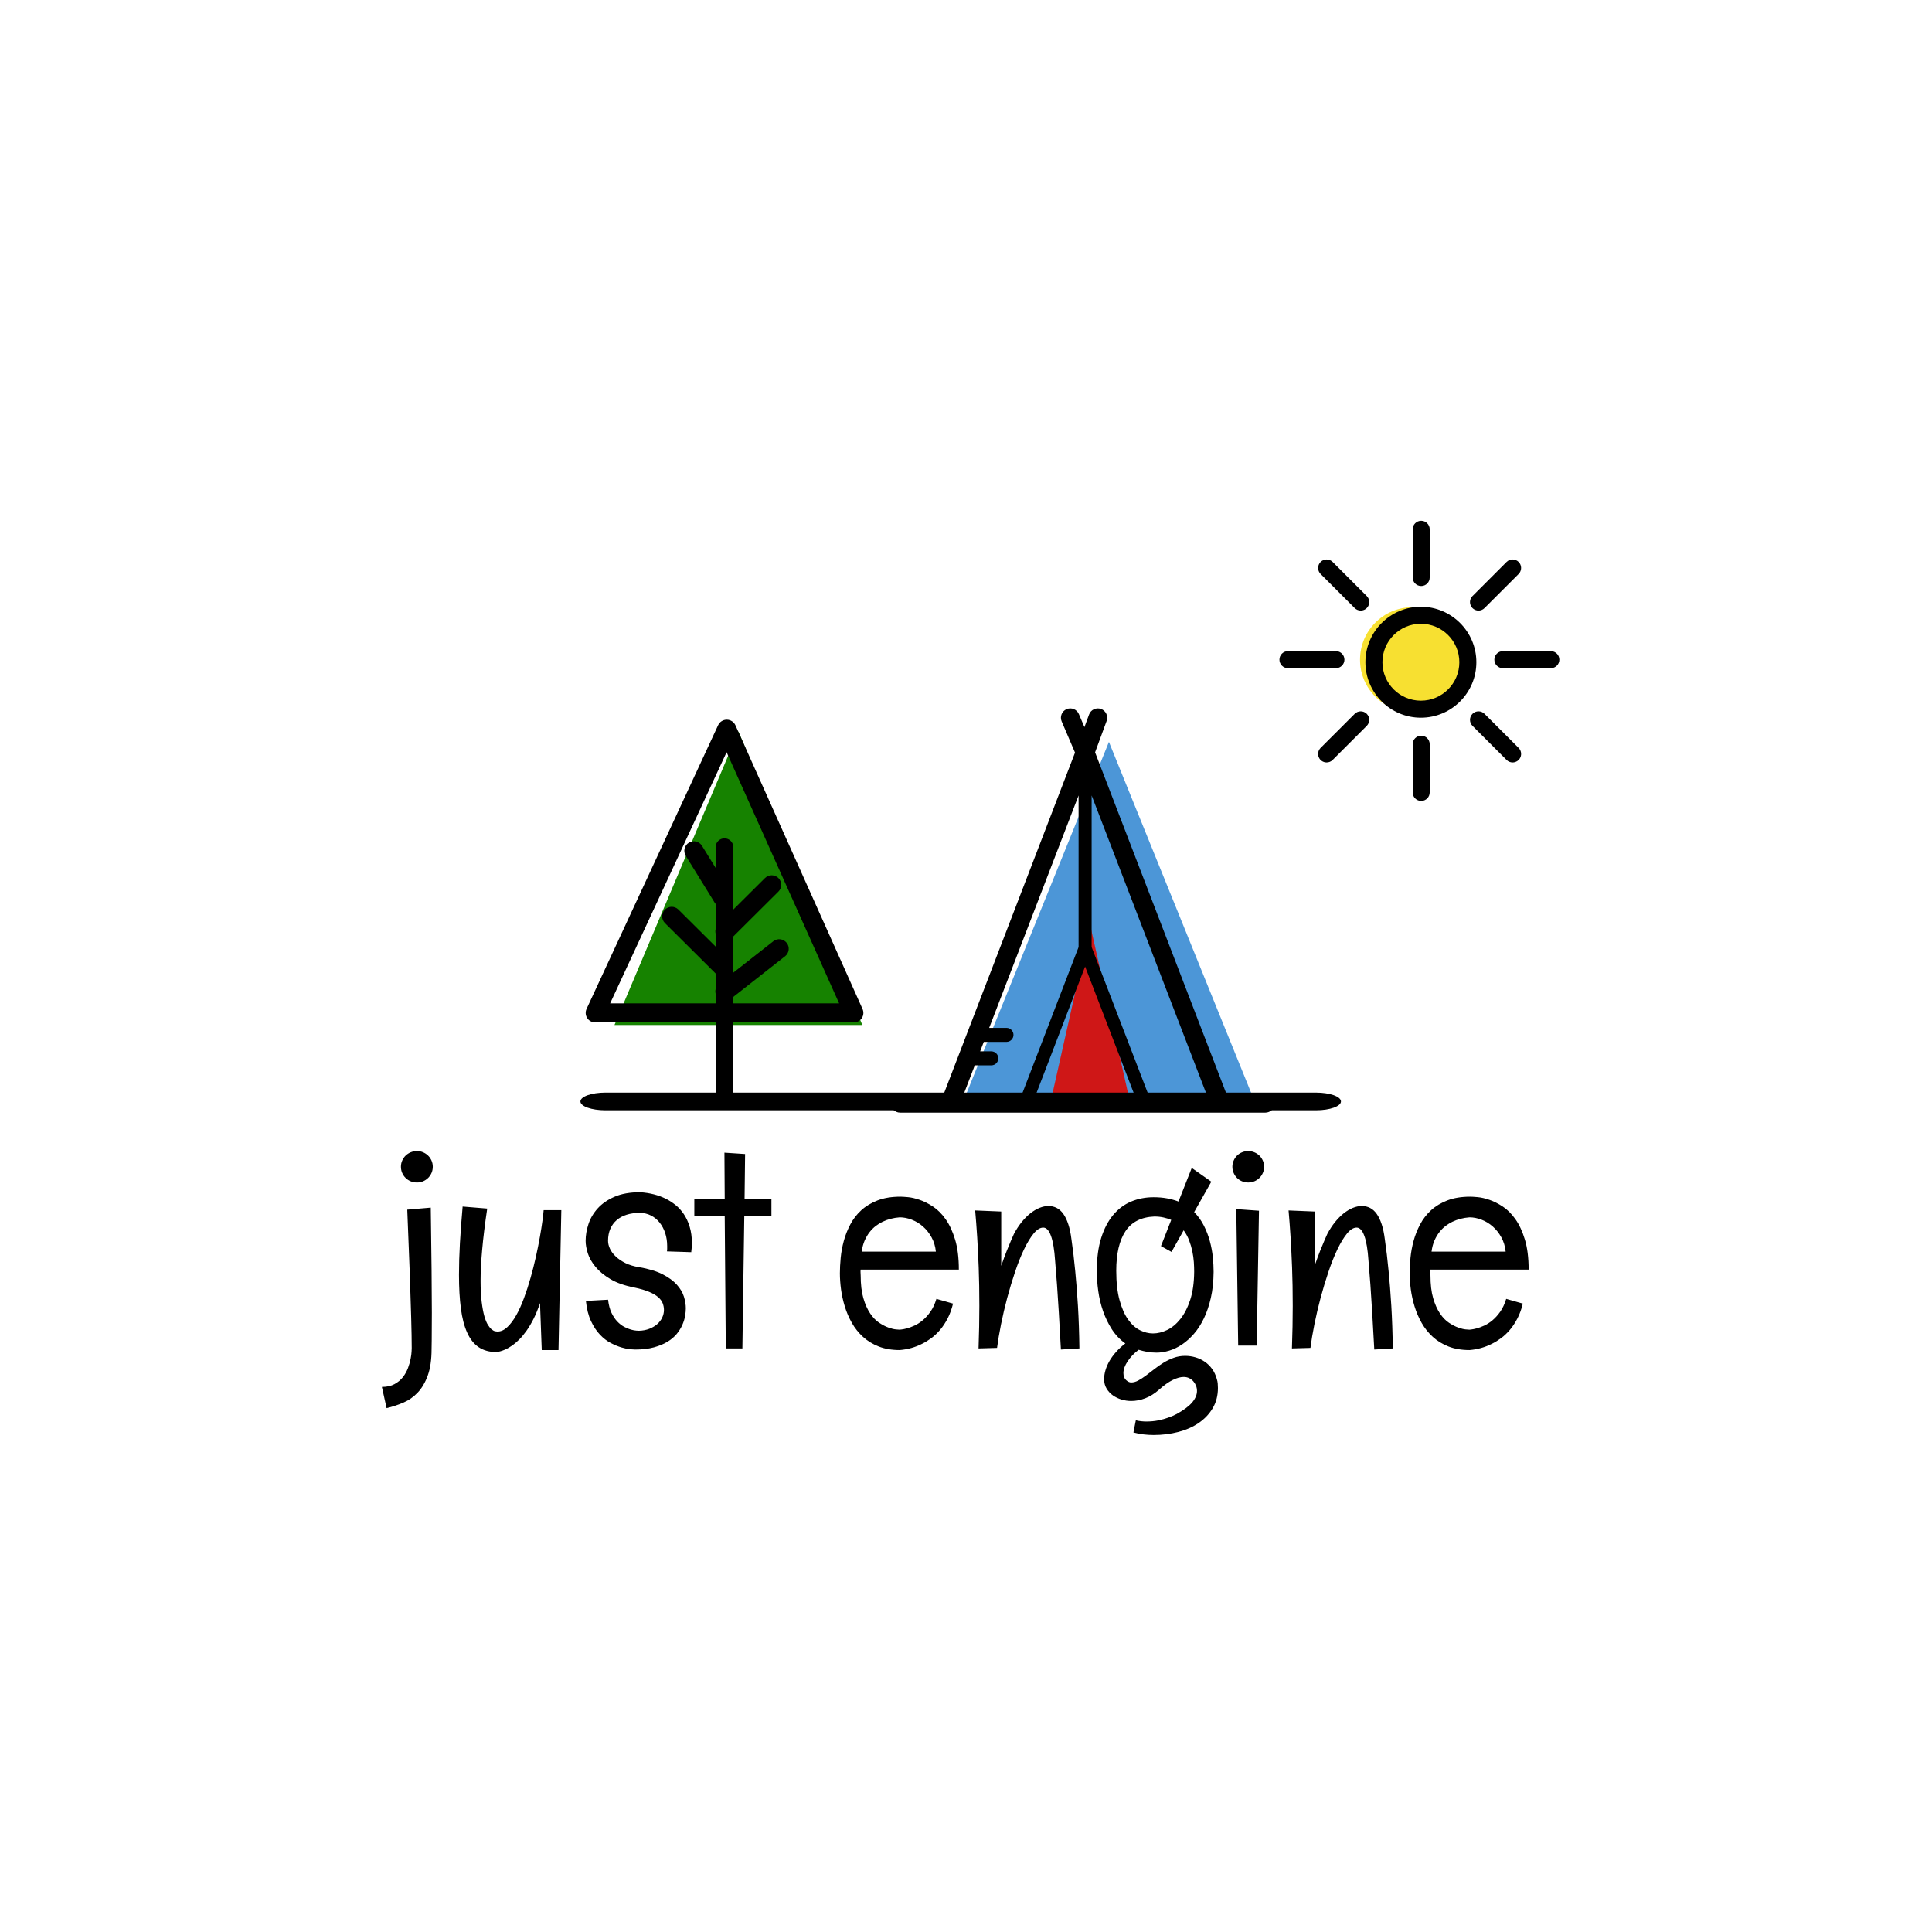
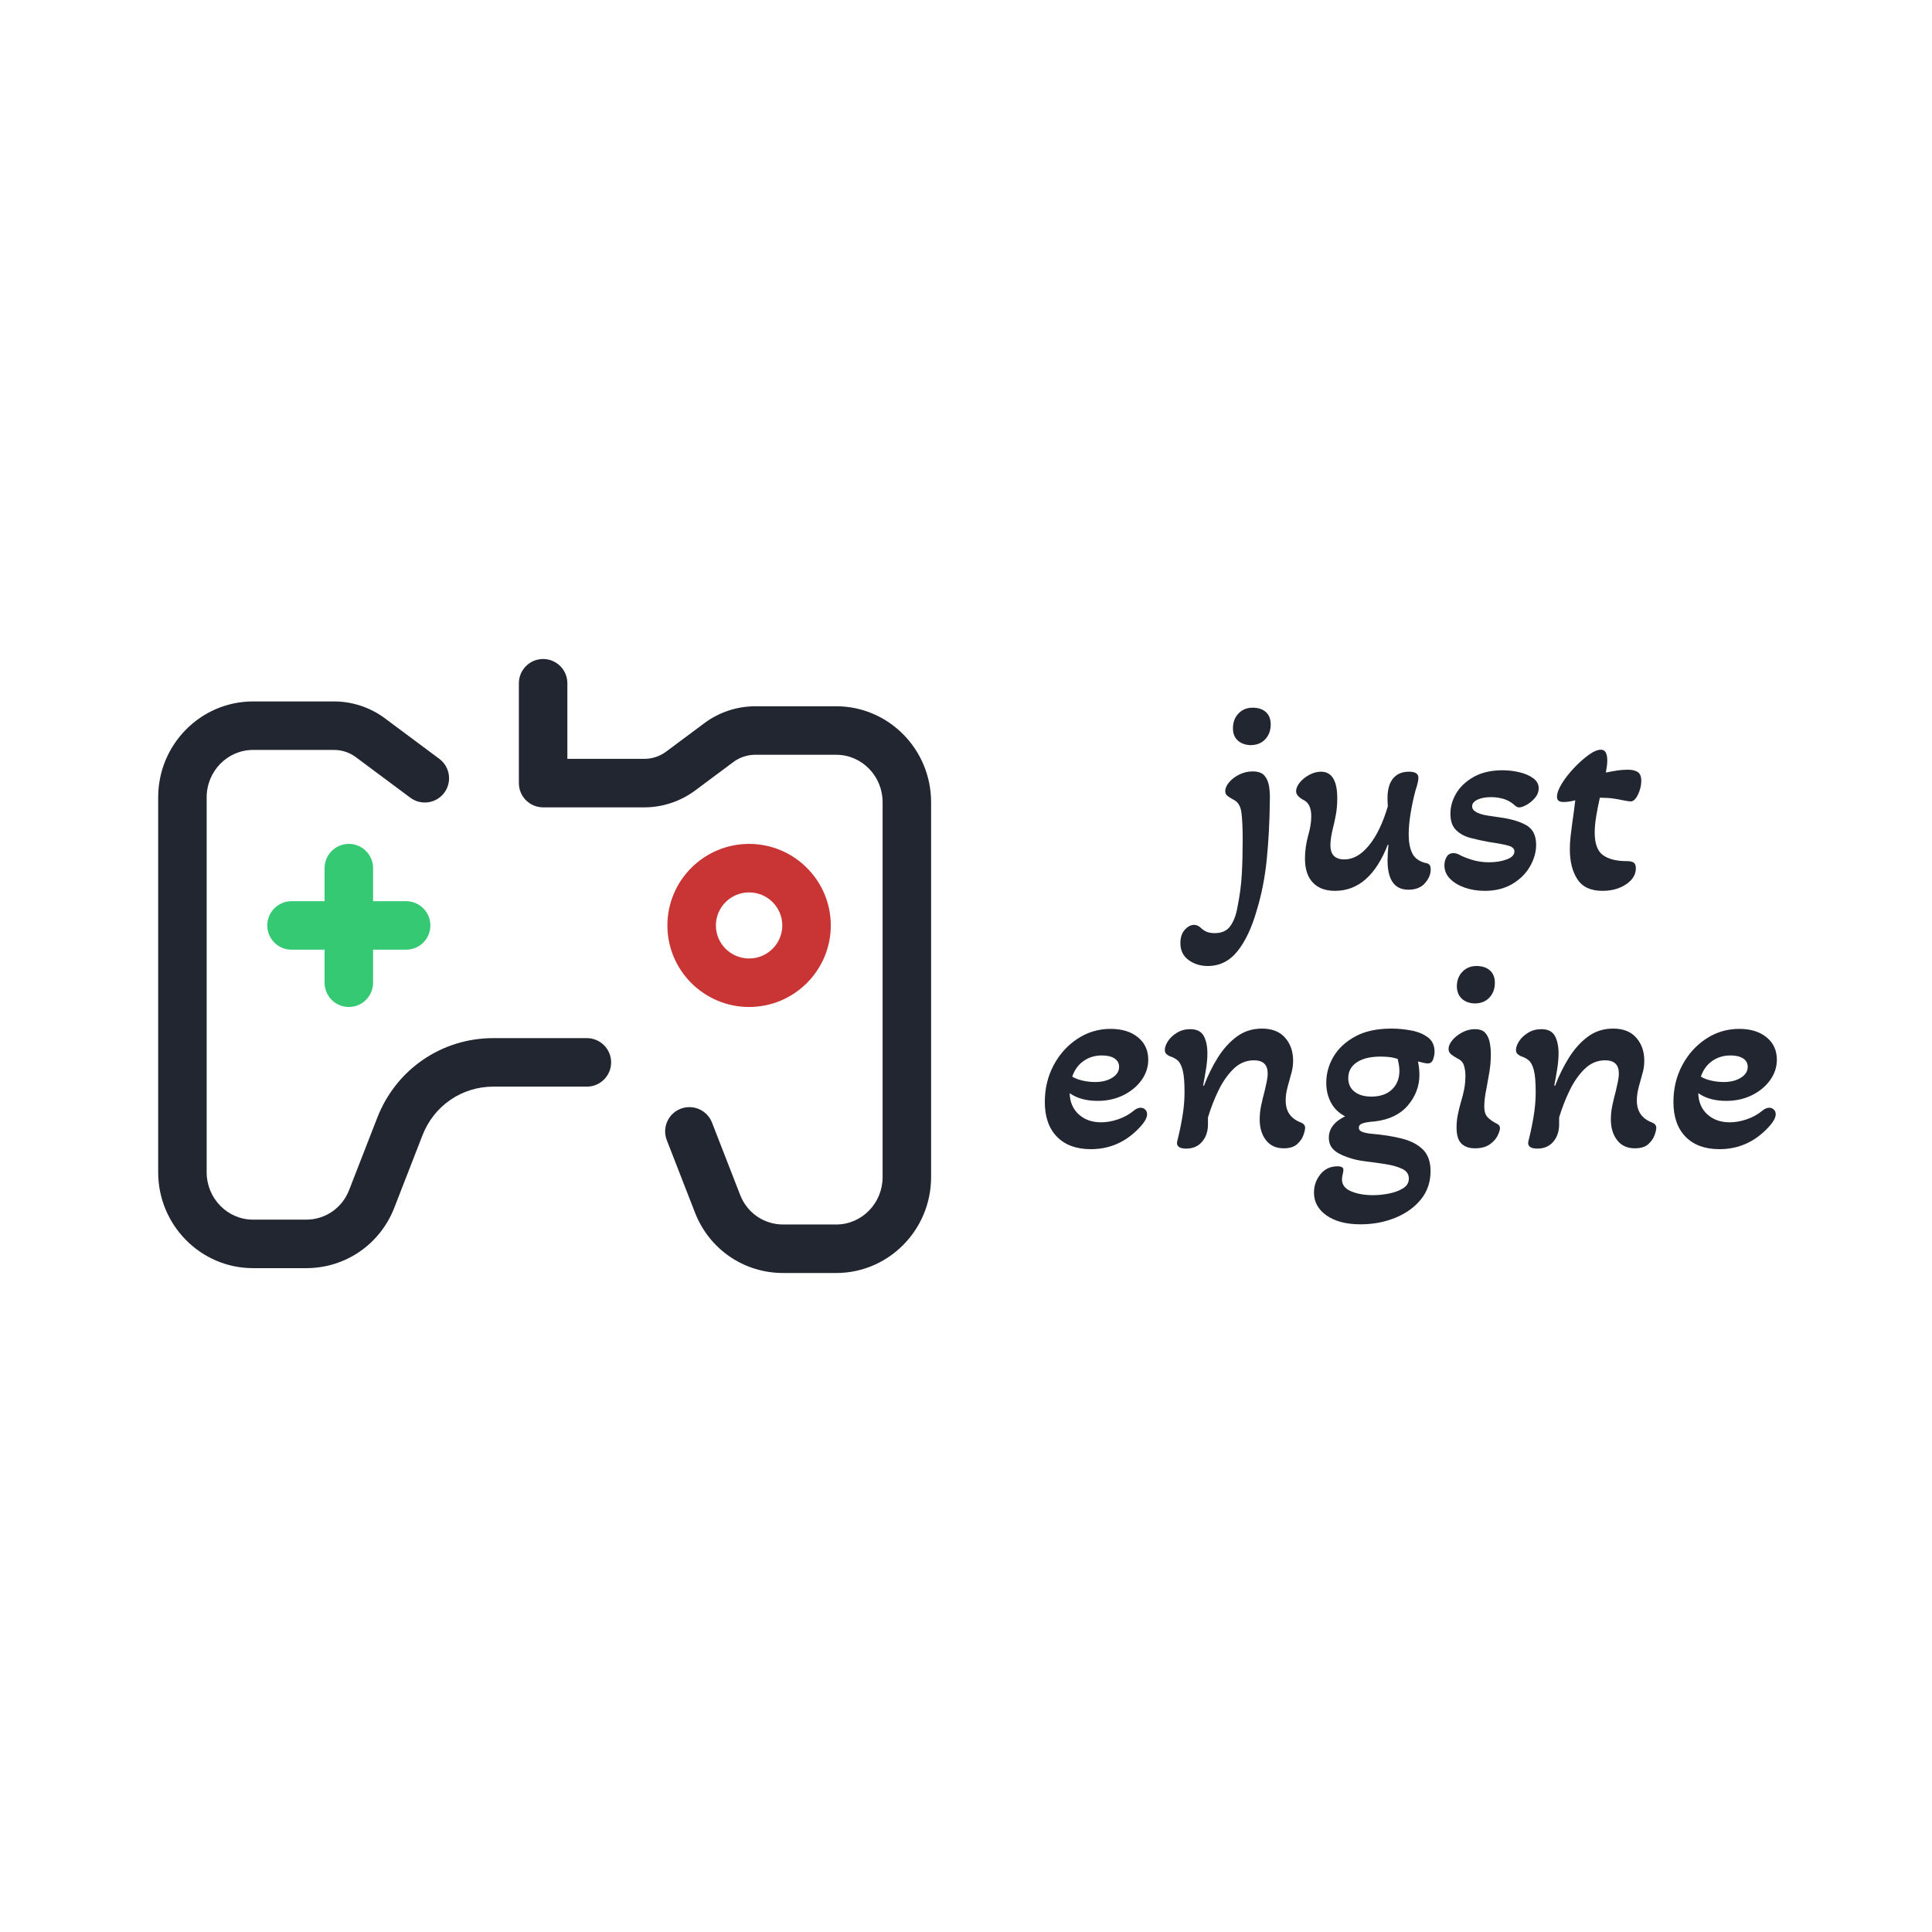
- <svg xmlns="http://www.w3.org/2000/svg" width="512" height="512" class="fl-svgdocument" data-bbox="101.20294013038864 138.008659375205 312.1065473605945 242.27753120462614" style="overflow:visible">
-   <path fill="#4c96d7" data-type="polygon" d="M293.878 196.61 256 290.074h75.757Z" data-uid="o_emlhimf7j_5" />
-   <path fill="#cf1717" data-type="polygon" d="m288.938 245.276-10.711 47.587h21.423Z" data-uid="o_emlhimf7j_6" />
-   <path fill="#168200" data-type="polygon" d="m195.688 193.842-32.845 77.79h65.69Z" data-uid="o_emlhimf7j_7" />
-   <path fill="#f7e031" data-type="circle" data-cx="88.385" data-cy="88.385" data-r="88.385" d="M360.421 174.817a13.895 13.895 0 1 0 27.79 0 13.895 13.895 0 1 0-27.79 0" data-uid="o_emlhimf7j_8" />
-   <path text-anchor="middle" font-size="100" letter-spacing="0" font-family="Englebert" data-uid="o_emlhimf7j_9" d="M114.694 309.189q0 .894-.337 1.663-.345.77-.916 1.327-.572.557-1.32.88-.754.314-1.611.314-.894 0-1.664-.315-.77-.322-1.34-.88-.572-.556-.917-1.326-.337-.77-.337-1.663 0-.858.337-1.627.345-.77.916-1.326.572-.55 1.341-.872.77-.323 1.664-.323.857 0 1.612.323.747.322 1.319.872.571.557.916 1.326.337.77.337 1.627Zm-.322 48.307q0 4.22-1.004 6.998-.997 2.77-2.646 4.522-1.649 1.758-3.81 2.682-2.162.93-4.456 1.473l-1.253-5.621q1.971 0 3.327-.733 1.363-.733 2.242-1.861.872-1.129 1.356-2.433.484-1.305.696-2.448.22-1.15.25-1.934.036-.792.036-.858 0-2.975-.14-8.017-.11-4.294-.358-11.322-.25-7.035-.682-17.375l6.229-.535q.14 9.696.213 16.562.073 6.874.073 11.307 0 2.58-.022 4.39-.015 1.803-.015 2.946-.036 1.363-.036 2.257Zm29.701-36.787h4.683l-.748 37.073h-4.44l-.462-12.45q-.791 2.359-1.7 4.169-.916 1.802-1.861 3.144-.946 1.34-1.898 2.293-.946.946-1.84 1.59-2.074 1.466-4.184 1.789-2.829 0-4.741-1.283-1.92-1.29-3.078-3.87-1.165-2.571-1.664-6.404-.505-3.825-.505-8.91 0-3.9.249-8.392.256-4.484.718-9.71l6.515.536q-.931 6.258-1.341 10.948-.418 4.69-.418 8.156 0 3.327.293 5.635.286 2.309.71 3.796.433 1.488.953 2.309.513.82 1.02 1.216.497.396.908.462.41.073.593.073 1.356 0 2.61-1.18 1.252-1.18 2.366-3.15 1.107-1.965 2.052-4.544.953-2.572 1.737-5.35.791-2.77 1.414-5.584.623-2.807 1.055-5.24.433-2.432.682-4.308.249-1.884.322-2.814Zm39.11 11.131-6.44-.212q.065-.323.065-.667v-.733q0-1.825-.513-3.415-.52-1.59-1.473-2.792-.945-1.195-2.3-1.898-1.364-.696-3.013-.696-1.89 0-3.43.483-1.538.484-2.63 1.415-1.092.93-1.7 2.308-.608 1.378-.608 3.202 0 1.034.52 2.126.513 1.092 1.554 2.059 1.04.967 2.557 1.722 1.524.747 3.562 1.07 3.825.645 6.243 1.876 2.418 1.238 3.796 2.777 1.378 1.54 1.876 3.18.498 1.65.498 3.078 0 .894-.197 2.045-.191 1.143-.733 2.36-.535 1.216-1.48 2.381-.953 1.158-2.455 2.074-1.503.909-3.591 1.48-2.096.58-4.961.58-.286 0-1.268-.074-.982-.073-2.323-.469-1.349-.388-2.865-1.18-1.525-.784-2.88-2.22-1.363-1.43-2.382-3.613-1.019-2.184-1.341-5.328l5.87-.322q.249 2.074.908 3.466.667 1.4 1.54 2.309.879.916 1.824 1.414.953.506 1.788.733.843.234 1.436.27.587.038.697.038 1.502-.037 2.74-.52 1.231-.484 2.089-1.232.857-.755 1.326-1.737.462-.989.462-2.022 0-.894-.323-1.752-.322-.864-1.194-1.634-.88-.77-2.396-1.407-1.525-.645-3.92-1.15-3.863-.748-6.354-2.235-2.485-1.48-3.95-3.254-1.466-1.773-2.045-3.598-.571-1.825-.571-3.29 0-2.184.754-4.456.748-2.272 2.448-4.148 1.7-1.883 4.456-3.078 2.755-1.201 6.8-1.201 3.825.249 6.837 1.751 1.283.645 2.521 1.627 1.231.99 2.198 2.418.968 1.43 1.554 3.35.594 1.912.594 4.418 0 .535-.052 1.121-.058.594-.124 1.202Zm8.8-26.374 5.475.36-.14 11.878h7.116v4.544h-7.189l-.506 35.101h-4.397l-.285-35.101h-8.054v-4.544h8.054l-.074-12.238Zm62.12 30.99H228.09q-.073.396-.037.77.037.374.037.77 0 3.576.71 6.03.719 2.448 1.81 4.06 1.093 1.613 2.397 2.47 1.305.857 2.455 1.268 1.143.41 1.964.483.82.074 1.004.074-.037 0 .498-.059.535-.051 1.415-.286.879-.227 1.986-.733 1.106-.498 2.198-1.414 1.092-.909 2.06-2.286.966-1.378 1.575-3.386l4.404 1.253q-.542 2.22-1.436 3.936-.894 1.722-1.986 3.011-1.092 1.283-2.323 2.199-1.239.908-2.419 1.487-2.792 1.43-5.972 1.679-3.151 0-5.562-.946-2.418-.952-4.17-2.557-1.759-1.612-2.938-3.686-1.18-2.082-1.876-4.353-.697-2.272-1.004-4.544-.3-2.271-.3-4.272 0-1.861.212-4.082.212-2.22.82-4.47.609-2.257 1.723-4.367 1.106-2.11 2.894-3.76 1.788-1.641 4.353-2.63 2.558-.983 6.06-.983.609 0 1.986.125 1.378.125 3.1.718 1.715.586 3.54 1.788 1.824 1.202 3.341 3.35 1.525 2.146 2.507 5.4.989 3.254.989 7.944Zm-15.674-13.85q-2.47.184-4.543 1.18-.894.433-1.774 1.092-.88.667-1.627 1.612-.755.946-1.326 2.236-.572 1.29-.784 2.967h19.64q-.213-2.11-1.144-3.788-.93-1.686-2.272-2.865-1.34-1.18-2.968-1.803-1.626-.63-3.202-.63Zm47.623 34.743-4.902.293q-.286-5.444-.55-9.79-.271-4.346-.484-7.423-.256-3.577-.505-6.369-.286-4.33-1.092-6.529-.799-2.206-2.052-2.206-1.253 0-2.543 1.576-1.29 1.575-2.543 4.184-1.253 2.616-2.374 5.958-1.129 3.349-2.081 6.888-.946 3.547-1.642 7.013-.696 3.474-1.055 6.266l-4.903.14q.213-5.937.213-11.271 0-5.577-.176-10.216-.183-4.631-.396-7.995-.249-3.935-.535-7.086l6.903.286v14.385q.821-2.36 1.466-3.972t1.077-2.609q.499-1.18.821-1.861.93-1.752 2.037-3.13 1.114-1.377 2.309-2.33 1.201-.945 2.433-1.45 1.238-.499 2.381-.499 1.143 0 2.147.498 1.004.506 1.774 1.576.77 1.077 1.319 2.74.557 1.664.843 3.987.571 3.87 1.004 8.45.395 3.935.718 9.189.315 5.261.388 11.307Zm34.96-44.188-4.543 8.053q1.576 1.612 2.573 3.598 1.004 1.986 1.575 4.097.572 2.11.792 4.22.212 2.111.212 3.936-.037 3.825-.733 6.888-.696 3.056-1.846 5.438-1.144 2.381-2.646 4.096-1.502 1.715-3.166 2.829-1.663 1.106-3.4 1.627-1.737.52-3.312.52-1.32 0-2.521-.212-1.194-.22-2.235-.543-.93.682-1.664 1.466-.732.791-1.267 1.597-.543.807-.828 1.59-.286.785-.286 1.503 0 1.216.696 1.861.703.645 1.348.645.931 0 1.891-.52.967-.52 2.023-1.305 1.055-.791 2.22-1.7 1.165-.916 2.433-1.7 1.268-.784 2.704-1.304 1.429-.52 3.041-.52 1.43 0 2.756.395 1.319.389 2.447 1.158 1.129.77 1.95 1.92.827 1.143 1.253 2.682.183.608.234 1.18.051.571.051 1.18 0 3.004-1.377 5.335-1.378 2.323-3.701 3.913-2.33 1.597-5.423 2.396-3.092.806-6.566.806-1.326 0-2.667-.161-1.341-.161-2.66-.513l.637-3.224q.718.183 1.414.249.704.073 1.378.073 1.722 0 3.188-.3 1.466-.308 2.543-.704 1.246-.425 2.323-.996 2.894-1.613 4.133-3.115 1.23-1.502 1.23-2.968 0-.755-.263-1.414-.271-.667-.733-1.18-.469-.52-1.114-.828-.644-.3-1.429-.3-1.253 0-2.901.806-1.642.798-3.68 2.623-1.721 1.51-3.583 2.22-1.861.719-3.752.719-1.253 0-2.528-.374-1.268-.381-2.286-1.092-1.019-.718-1.686-1.81-.66-1.092-.66-2.52 0-1.107.36-2.346.359-1.231 1.07-2.47.718-1.23 1.773-2.41 1.055-1.188 2.418-2.22-2.147-1.54-3.583-3.775-1.429-2.242-2.323-4.814-.894-2.58-1.268-5.313-.38-2.741-.38-5.313 0-5.086 1.164-8.772 1.166-3.679 3.188-6.082 2.015-2.397 4.756-3.54 2.74-1.143 5.921-1.143 1.935 0 3.576.3 1.65.308 3.041.843l3.51-8.91 5.189 3.649Zm-4.543 23.83q0-1.106-.087-2.506-.096-1.392-.396-2.857-.308-1.466-.858-2.917-.557-1.451-1.45-2.668l-3.218 5.724-2.792-1.54 2.72-6.939q-.932-.396-2.045-.645-1.107-.249-2.433-.249-5.218.213-7.658 3.899-2.433 3.686-2.433 10.45 0 4.653.88 7.833.879 3.188 2.27 5.137 1.4 1.95 3.13 2.807 1.737.857 3.459.857 1.825 0 3.737-.908 1.913-.916 3.503-2.902 1.598-1.986 2.616-5.079 1.019-3.092 1.055-7.496Zm18.535-27.802q0 .894-.344 1.663-.337.77-.909 1.327-.571.557-1.34.88-.77.314-1.628.314-.864 0-1.627-.315-.769-.322-1.326-.88-.557-.556-.894-1.326-.344-.77-.344-1.663 0-.858.344-1.627.337-.77.894-1.326.557-.55 1.326-.872.763-.323 1.627-.323.858 0 1.627.323.77.322 1.341.872.572.557.909 1.326.344.77.344 1.627Zm-7.372 11.234 6.01.432-.609 35.747h-4.902l-.499-36.18Zm41.47 36.926-4.903.293q-.286-5.444-.55-9.79-.27-4.346-.483-7.423-.257-3.577-.506-6.369-.286-4.33-1.092-6.529-.798-2.206-2.052-2.206-1.253 0-2.542 1.576-1.29 1.575-2.543 4.184-1.253 2.616-2.375 5.958-1.128 3.349-2.08 6.888-.946 3.547-1.642 7.013-.696 3.474-1.055 6.266l-4.903.14q.213-5.937.213-11.271 0-5.577-.176-10.216-.184-4.631-.396-7.995-.25-3.935-.535-7.086l6.903.286v14.385q.82-2.36 1.466-3.972.645-1.612 1.077-2.609.498-1.18.82-1.861.931-1.752 2.038-3.13 1.114-1.377 2.308-2.33 1.202-.945 2.433-1.45 1.239-.499 2.382-.499t2.147.498q1.004.506 1.773 1.576.77 1.077 1.32 2.74.556 1.664.842 3.987.572 3.87 1.004 8.45.396 3.935.718 9.189.315 5.261.389 11.307Zm36.001-20.892h-26.015q-.073.395-.036.77.036.373.036.769 0 3.576.711 6.03.718 2.448 1.81 4.06 1.092 1.613 2.396 2.47 1.305.857 2.455 1.268 1.144.41 1.964.483.821.074 1.004.074-.036 0 .499-.059.535-.051 1.414-.286.88-.227 1.986-.733 1.106-.498 2.198-1.414 1.092-.909 2.06-2.286.967-1.378 1.575-3.386l4.404 1.253q-.542 2.22-1.436 3.936-.894 1.722-1.986 3.011-1.092 1.283-2.323 2.199-1.238.908-2.418 1.487-2.792 1.43-5.973 1.679-3.15 0-5.562-.946-2.418-.952-4.17-2.557-1.758-1.612-2.938-3.686-1.18-2.082-1.876-4.353-.696-2.272-1.004-4.544-.3-2.271-.3-4.272 0-1.861.212-4.082.213-2.22.82-4.47.609-2.257 1.723-4.367 1.106-2.11 2.895-3.76 1.788-1.641 4.352-2.63 2.558-.983 6.06-.983.609 0 1.987.125 1.377.125 3.1.718 1.714.586 3.539 1.788 1.825 1.202 3.342 3.35 1.524 2.146 2.506 5.4.99 3.254.99 7.944Zm-15.675-13.85q-2.47.183-4.543 1.18-.894.432-1.774 1.091-.879.667-1.626 1.612-.755.946-1.327 2.236-.571 1.29-.784 2.967h19.64q-.213-2.11-1.144-3.788-.93-1.686-2.271-2.865-1.342-1.18-2.968-1.803-1.627-.63-3.203-.63Z" />
-   <g data-uid="o_emlhimf7j_10">
-     <path d="M335.333 289.903h-10.309l-34.816-90.523 3.06-8.32a2.48 2.48 0 0 0-1.476-3.178 2.48 2.48 0 0 0-3.177 1.47l-1.228 3.338-1.479-3.459a2.479 2.479 0 0 0-3.25-1.3 2.475 2.475 0 0 0-1.305 3.248l3.538 8.271-34.786 90.45H238.54c-1.37 0-2.476 1.108-2.476 2.477s1.106 2.476 2.476 2.476h96.793a2.475 2.475 0 1 0 0-4.95zm-60.752 0 12.983-33.76 12.983 33.76H274.58zm-19.17 0 2.916-7.578h4.382a1.854 1.854 0 1 0 0-3.71h-2.955l.961-2.508h6.085a1.858 1.858 0 0 0 0-3.713h-4.654l23.689-61.591v40.18l-14.975 38.92H255.412zm55.9 0h-7.042l-14.976-38.92v-40.18l30.423 79.1h-8.405z" data-uid="o_emlhimf7j_11" />
-     <path d="M376.631 155.299a2.255 2.255 0 0 1-2.255-2.255v-12.78a2.255 2.255 0 1 1 4.51 0v12.78a2.254 2.254 0 0 1-2.255 2.255z" data-uid="o_emlhimf7j_12" />
-     <path d="M376.631 212.253a2.255 2.255 0 0 1-2.255-2.255v-12.779a2.255 2.255 0 1 1 4.51 0V210a2.254 2.254 0 0 1-2.255 2.254z" data-uid="o_emlhimf7j_13" />
-     <path d="M411.054 177.072h-12.78a2.255 2.255 0 1 1 0-4.51h12.78a2.256 2.256 0 0 1 0 4.51z" data-uid="o_emlhimf7j_14" />
-     <path d="M354.099 177.071h-12.78a2.254 2.254 0 1 1 0-4.51h12.78a2.256 2.256 0 0 1 0 4.51z" data-uid="o_emlhimf7j_15" />
-     <path d="M400.855 202.055c-.577 0-1.154-.22-1.594-.661l-9.037-9.036a2.254 2.254 0 1 1 3.189-3.188l9.037 9.035a2.254 2.254 0 0 1-1.595 3.85z" data-uid="o_emlhimf7j_16" />
-     <path d="M360.607 161.807c-.576 0-1.153-.22-1.594-.66l-9.037-9.037a2.254 2.254 0 1 1 3.19-3.189l9.037 9.037a2.255 2.255 0 0 1-1.596 3.849z" data-uid="o_emlhimf7j_17" />
-     <path d="M351.571 202.055a2.254 2.254 0 0 1-1.595-3.85l9.037-9.035a2.254 2.254 0 1 1 3.188 3.188l-9.036 9.037c-.439.44-1.017.66-1.594.66z" data-uid="o_emlhimf7j_18" />
-     <path d="M391.82 161.81a2.255 2.255 0 0 1-1.595-3.85l9.036-9.038a2.254 2.254 0 1 1 3.189 3.189l-9.037 9.037a2.244 2.244 0 0 1-1.594.661z" data-uid="o_emlhimf7j_19" />
-     <path d="M376.549 190.198c-8.107 0-14.703-6.597-14.703-14.704s6.596-14.703 14.703-14.703 14.703 6.596 14.703 14.703-6.596 14.704-14.703 14.704zm0-24.896c-5.62 0-10.193 4.571-10.193 10.192 0 5.62 4.572 10.193 10.193 10.193 5.62 0 10.192-4.573 10.192-10.193 0-5.62-4.572-10.192-10.192-10.192z" data-uid="o_emlhimf7j_20" />
-     <path d="M226.278 270.955h-68.54a2.527 2.527 0 0 1-2.291-3.59l34.86-75.176a2.527 2.527 0 0 1 2.291-1.464h.017c.99.006 1.885.59 2.29 1.494l33.68 75.177c.35.781.282 1.687-.185 2.406a2.53 2.53 0 0 1-2.122 1.153zm-64.585-5.054h60.685l-29.82-66.558-30.865 66.558z" data-uid="o_emlhimf7j_21" />
-     <path d="M191.993 293.736a2.344 2.344 0 0 1-2.344-2.345v-66.879a2.344 2.344 0 1 1 4.69 0v66.879a2.346 2.346 0 0 1-2.346 2.345z" data-uid="o_emlhimf7j_22" />
-     <path d="M192.105 265.249a2.525 2.525 0 0 1-1.561-4.514l14.438-11.329a2.527 2.527 0 0 1 3.119 3.975l-14.439 11.329a2.513 2.513 0 0 1-1.557.539zm-.727-6.585a2.524 2.524 0 0 1-1.782-.735L176.17 244.58a2.528 2.528 0 0 1 3.563-3.584l13.426 13.348a2.528 2.528 0 0 1-1.781 4.32zm.726-9.31a2.527 2.527 0 0 1-1.782-4.318l12.406-12.34a2.526 2.526 0 1 1 3.564 3.582l-12.406 12.34a2.508 2.508 0 0 1-1.782.736zm-.557-8.948a2.528 2.528 0 0 1-2.153-1.2l-7.68-12.436a2.527 2.527 0 0 1 4.3-2.655l7.68 12.437a2.525 2.525 0 0 1-2.147 3.854z" data-uid="o_emlhimf7j_23" />
-     <path d="M153.818 291.89c0-1.296 2.956-2.345 6.603-2.345h188.344c3.647 0 6.603 1.05 6.603 2.344s-2.956 2.345-6.603 2.345H160.42c-3.643 0-6.603-1.05-6.603-2.345z" data-uid="o_emlhimf7j_24" />
+ <svg xmlns="http://www.w3.org/2000/svg" width="512" height="512" viewBox="0 0 512 512" data-svgdocument="" id="_c1G4TamGfGPUK72BBczCB" class="fl-svgdocument" x="0" y="0" overflow="hidden" style="overflow: visible;">
+   <defs id="_STnhNoVhiBT2PAP_3aMkH" transform="matrix(0.9501744, 0, 0, 0.9501744, -36.28761, 100.2149)" data-uid="o_emmnm9kh0_4" />
+   <path text="just" text-anchor="middle" font-size="100" letter-spacing="0" side="left" offset="0.5" dx="0" dy="0" space="preserve" href="" font-family="Akaya Kanadaka" font-scale="contain" transform="matrix(0.7572209, 0, 0, 0.7572209, 379.4519, 235.1007)" x="0" y="0" fill="#222630" data-fl-textpath="" id="_a-0vYUPOqmqLfqlO-t7SH" data-uid="o_emmnm9kh0_5" d="M-63.5-49.7L-63.5-49.7Q-66.3-49.8 -68-51.4Q-69.7-53 -69.6-55.9L-69.6-55.9Q-69.5-59 -67.5-60.95Q-65.5-62.9 -62.4-62.8L-62.4-62.8Q-59.5-62.7 -57.9-61.1Q-56.3-59.5 -56.4-56.6L-56.4-56.6Q-56.5-53.6 -58.4-51.65Q-60.3-49.7 -63.5-49.7ZM-78.4 27.6L-78.4 27.6Q-82.3 27.6-85.15 25.5Q-88 23.4-88 19.6L-88 19.6Q-88 16.6-86.45 14.9Q-84.9 13.2-83.2 13.2L-83.2 13.2Q-82 13.2-80.9 14.2L-80.9 14.2Q-80 15.1-78.85 15.6Q-77.7 16.1-76 16.1L-76 16.1Q-72.3 16.1 -70.55 13.65Q-68.8 11.2 -68.1 7.4L-68.1 7.4Q-66.8 1 -66.5-4.6Q-66.2-10.2 -66.2-16.5L-66.2-16.5Q-66.2-22.8 -66.65-26.15Q-67.1-29.5 -69.4-30.6L-69.4-30.6Q-70.9-31.4 -71.6-32Q-72.3-32.6 -72.3-33.6L-72.3-33.6Q-72.3-35.1 -70.95-36.7Q-69.6-38.3 -67.4-39.4Q-65.2-40.5 -62.7-40.5L-62.7-40.5Q-59.8-40.5 -58.55-39Q-57.3-37.5 -56.95-35.2Q-56.6-32.9 -56.7-30.3L-56.7-30.3Q-56.8-19.6 -57.75-9.95Q-58.7-0.3 -61.3 8.2L-61.3 8.2Q-63.9 17.3 -68.05 22.45Q-72.2 27.6-78.4 27.6ZM-33.9 1.3L-33.9 1.3Q-38.9 1.3 -41.65-1.6Q-44.4-4.5 -44.4-10L-44.4-10Q-44.4-13.9 -43.3-18L-43.3-18Q-42.8-19.7 -42.5-21.4Q-42.2-23.1 -42.2-24.8L-42.2-24.8Q-42.2-29.2 -44.9-30.5L-44.9-30.5Q-47.5-31.9 -47.5-33.5L-47.5-33.5Q-47.5-35.1 -46.15-36.7Q-44.8-38.3 -42.8-39.35Q-40.8-40.4 -38.8-40.4L-38.8-40.4Q-33.1-40.4 -33.1-31.1L-33.1-31.1Q-33.1-28.1 -33.55-25.55Q-34-23 -34.6-20.7L-34.6-20.7Q-35-19.1 -35.25-17.5Q-35.5-15.9 -35.5-14.7L-35.5-14.7Q-35.5-9.7 -30.6-9.7L-30.6-9.7Q-26-9.7 -22-14.6Q-18-19.5 -15.4-28.3L-15.4-28.3L-15.5-30.2Q-15.7-35.2 -13.75-37.8Q-11.8-40.4 -8-40.4L-8-40.4Q-4.7-40.4 -4.7-38.3L-4.7-38.3Q-4.7-37.6 -4.95-36.5Q-5.2-35.4 -5.7-33.9L-5.7-33.9Q-6.7-30.2 -7.4-26.05Q-8.1-21.9 -8.1-18.4L-8.1-18.4Q-8.1-14.5 -6.9-11.95Q-5.7-9.4 -2.4-8.5L-2.4-8.5Q-1.5-8.4 -0.95-7.95Q-0.4-7.5 -0.4-6.1L-0.4-6.1Q-0.4-3.7 -2.4-1.4Q-4.4 0.9 -8.2 0.9L-8.2 0.9Q-15.5 0.9 -15.5-9.4L-15.5-9.4Q-15.5-11.2 -15.2-14.8L-15.2-14.8L-15.4-14.9Q-21.7 1.3 -33.9 1.3ZM 18.5 1.3L 18.5 1.3Q 14.8 1.3  11.6 0.2Q 8.4-0.9  6.4-2.9Q 4.4-4.9  4.4-7.7L 4.4-7.7Q 4.4-9.2  5.15-10.55Q 5.9-11.9  7.6-11.9L 7.6-11.9Q 8.5-11.9  9.5-11.4L 9.5-11.4Q 11.3-10.4  14.1-9.55Q 16.9-8.7  20-8.7L 20-8.7Q 23.5-8.7  26.2-9.7Q 28.9-10.7  28.9-12.5L 28.9-12.5Q 28.9-13.9  26.85-14.5Q 24.8-15.1  20-15.8L 20-15.8Q 16.7-16.4  13.6-17.2Q 10.5-18  8.5-19.95Q 6.5-21.9  6.5-25.7L 6.5-25.7Q 6.5-29.4  8.55-32.85Q 10.6-36.3  14.7-38.6Q 18.8-40.9  24.7-40.9L 24.7-40.9Q 27.8-40.9  30.7-40.2Q 33.6-39.5  35.5-38.1Q 37.4-36.7  37.4-34.6L 37.4-34.6Q 37.4-32.8  36.15-31.3Q 34.9-29.8  33.25-28.85Q 31.6-27.9  30.5-27.9L 30.5-27.9Q 29.7-27.9  28.6-29L 28.6-29Q 26.9-30.4  24.85-30.95Q 22.8-31.5  20.8-31.5L 20.8-31.5Q 17.8-31.5  15.95-30.6Q 14.1-29.7  14.1-28.3L 14.1-28.3Q 14.1-27  15.65-26.2Q 17.2-25.4  19.5-25.05Q 21.8-24.7  23.9-24.4L 23.9-24.4Q 29.7-23.6  33.1-21.65Q 36.5-19.7  36.5-14.8L 36.5-14.8Q 36.5-11  34.35-7.25Q 32.2-3.5  28.15-1.1Q 24.1 1.3  18.5 1.3ZM 59.7 1.3L 59.7 1.3Q 53.6 1.3  50.95-2.75Q 48.3-6.8  48.3-13.2L 48.3-13.2Q 48.3-15.5  48.55-17.7Q 48.8-19.9  49.1-22.1L 49.1-22.1Q 49.4-24.3  49.7-26.4Q 50-28.5  50.2-30.4L 50.2-30.4Q 48.1-29.8  46-29.8L 46-29.8Q 43.8-29.8  43.8-31.6L 43.8-31.6Q 43.8-33.5  45.5-36.25Q 47.2-39  49.75-41.7Q 52.3-44.4  54.85-46.25Q 57.4-48.1  59.2-48.1L 59.2-48.1Q 61.4-48.1  61.4-44.3L 61.4-44.3Q 61.4-43.3  61.25-42.25Q 61.1-41.2  60.9-40.1L 60.9-40.1Q 62.8-40.5  64.75-40.8Q 66.7-41.1  68.5-41.1L 68.5-41.1Q 70.8-41.1  72.05-40.3Q 73.3-39.5  73.3-37.2L 73.3-37.2Q 73.3-34.8  72.15-32.4Q 71-30  69.6-30L 69.6-30Q 69.3-30  68.6-30.1Q 67.9-30.2  66.9-30.4L 66.9-30.4Q 65.6-30.7  63.6-31Q 61.6-31.3  58.8-31.3L 58.8-31.3Q 58.1-28.2  57.55-24.95Q 57-21.7  57-19.1L 57-19.1Q 57-13.3  59.9-11.2Q 62.8-9.1  68.3-9.1L 68.3-9.1Q 70-9.1  70.7-8.55Q 71.4-8  71.4-6.6L 71.4-6.6Q 71.4-3.3  68-1Q 64.6 1.3  59.7 1.3Z" font-weight="400" font-style="normal" />
+   <path id="_mBX__mh0zoyEiQ_yAVsr2" d="M133.371,106.913c7.43,0,13.475-6.034,13.475-13.451s-6.045-13.451-13.475-13.451c-7.432,0-13.477,6.034-13.477,13.451   S125.939,106.913,133.371,106.913z M133.371,88.011c3.02,0,5.475,2.445,5.475,5.451s-2.455,5.451-5.475,5.451   s-5.477-2.445-5.477-5.451S130.352,88.011,133.371,88.011z" stroke="none" fill="#c93434" transform="matrix(1.606538, 0, 0, 1.606538, -15.7463, 95.10206)" stroke-width="1" data-uid="o_emmnm9kh0_6" />
+   <path id="_xWDLnvc_gwjeZp4ZdmT1J" d="M67.518,106.913c2.209,0,4-1.791,4-4v-5.451h5.451c2.209,0,4-1.791,4-4s-1.791-4-4-4h-5.451v-5.451c0-2.209-1.791-4-4-4   s-4,1.791-4,4v5.451h-5.451c-2.209,0-4,1.791-4,4s1.791,4,4,4h5.451v5.451C63.518,105.122,65.309,106.913,67.518,106.913z" stroke="none" fill="#34c972" transform="matrix(1.606538, 0, 0, 1.606538, -16.02633, 95.10206)" stroke-width="1" data-uid="o_emmnm9kh0_7" />
+   <g id="_4ZzgsYQZr4bvKMO1WkQs8" transform="matrix(1.110648, 0, 0, 1.110648, -137.93, 94.69363)" data-uid="o_emmnm9kh0_8">
+     <path id="_rdmd1rRy1fuR4zHagtV1Q" d="M106.717,112.697H91.283c-8.525,0-16.039,5.154-19.143,13.132l-4.645,11.938c-1.15,2.961-3.932,4.873-7.084,4.873h-8.764   c-4.217,0-7.648-3.508-7.648-7.817V72.975c0-4.311,3.432-7.817,7.648-7.817h13.375c1.281,0,2.555,0.422,3.584,1.188l8.99,6.694   c1.771,1.319,4.277,0.952,5.598-0.819c1.318-1.771,0.951-4.277-0.82-5.597l-8.99-6.695c-2.4-1.786-5.371-2.771-8.361-2.771H51.648   C43.02,57.157,36,64.253,36,72.975v61.849c0,8.722,7.02,15.817,15.648,15.817h8.764c6.479,0,12.186-3.916,14.541-9.973   l4.645-11.938c1.896-4.88,6.484-8.032,11.686-8.032h15.434c2.209,0,4-1.791,4-4S108.926,112.697,106.717,112.697z" stroke="none" fill="#222630" transform="matrix(1.446487, 0, 0, 1.446487, 109.8562, -0.5686699)" stroke-width="1" data-uid="o_emmnm9kh0_9" />
+     <path id="_4WCmfLhPXWw7N56Q8mAM7" d="M148.354,57.157h-13.377c-2.99,0-5.961,0.984-8.361,2.771l-6.33,4.714c-1.029,0.767-2.303,1.188-3.584,1.188H104V53.359   c0-2.209-1.791-4-4-4s-4,1.791-4,4v16.472c0,2.209,1.791,4,4,4h16.701c2.99,0,5.961-0.984,8.361-2.771l6.33-4.714   c1.029-0.767,2.303-1.188,3.584-1.188h13.377c4.217,0,7.646,3.507,7.646,7.817v61.849c0,4.31-3.43,7.817-7.646,7.817h-8.766   c-3.152,0-5.934-1.912-7.084-4.875l-4.645-11.937c-0.803-2.059-3.121-3.076-5.18-2.277c-2.059,0.801-3.078,3.119-2.277,5.178   l4.645,11.937c2.355,6.059,8.063,9.975,14.541,9.975h8.766c8.627,0,15.646-7.096,15.646-15.817V72.975   C164,64.253,156.98,57.157,148.354,57.157z" stroke="none" fill="#222630" transform="matrix(1.446487, 0, 0, 1.446487, 109.1337, 0.5868387)" stroke-width="1" data-uid="o_emmnm9kh0_10" />
  </g>
+   <path id="_jGMfb2lnNgtgphSEoVQl_" fill="#222630" transform="matrix(0.7572209, 0, 0, 0.7572209, 374.0756, 303.5572)" text="engine" text-anchor="middle" font-size="100" letter-spacing="0" side="left" offset="0.5" dx="0" dy="0" space="preserve" href="" font-family="Akaya Kanadaka" font-scale="contain" x="0" y="0" data-fl-textpath="" data-uid="o_emmnm9kh0_11" d="M-112.25 1.3L-112.25 1.3Q-119.85 1.3 -124.1-3.05Q-128.35-7.4 -128.35-15.2L-128.35-15.2Q-128.35-22.3 -125.25-28.1Q-122.15-33.9 -116.9-37.35Q-111.65-40.8 -105.35-40.8L-105.35-40.8Q-99.35-40.8 -95.75-37.85Q-92.15-34.9 -92.15-30L-92.15-30Q-92.15-26.1 -94.55-22.8Q-96.95-19.5 -100.95-17.55Q-104.95-15.6 -109.85-15.6L-109.85-15.6Q-115.85-15.6 -119.65-18.3L-119.65-18.3Q-119.55-13.7 -116.5-10.9Q-113.45-8.1 -108.65-8.1L-108.65-8.1Q-105.75-8.1 -102.7-9.15Q-99.65-10.2 -97.45-12L-97.45-12Q-96.05-13.2 -94.85-13.2L-94.85-13.2Q-93.85-13.2 -93.2-12.55Q-92.55-11.9 -92.55-10.9L-92.55-10.9Q-92.55-8.7 -96.35-5.1L-96.35-5.1Q-103.05 1.3 -112.25 1.3ZM-110.75-22.2L-110.75-22.2Q-107.15-22.2 -104.75-23.7Q-102.35-25.2 -102.35-27.5L-102.35-27.5Q-102.35-29.4 -103.95-30.45Q-105.55-31.5 -108.35-31.5L-108.35-31.5Q-112.05-31.5 -114.8-29.55Q-117.55-27.6 -118.75-24.1L-118.75-24.1Q-117.35-23.2 -115.15-22.7Q-112.95-22.2 -110.75-22.2ZM-78.85 1.1L-78.85 1.1Q-82.45 1.1 -82.05-1.3L-82.05-1.3Q-80.95-5.6 -80.2-10.05Q-79.45-14.5 -79.45-18.6L-79.45-18.6Q-79.45-23.9 -80.1-26.35Q-80.75-28.8 -81.85-29.75Q-82.95-30.7 -84.55-31.2L-84.55-31.2Q-85.25-31.5 -85.8-32Q-86.35-32.5 -86.35-33.4L-86.35-33.4Q-86.35-34.8 -85.25-36.5Q-84.15-38.2 -82.1-39.45Q-80.05-40.7 -77.45-40.7L-77.45-40.7Q-74.05-40.7 -72.75-38.35Q-71.45-36 -71.45-32.2L-71.45-32.2Q-71.45-29.7 -71.95-26.6Q-72.45-23.5 -72.95-21L-72.95-21L-72.65-20.9Q-70.65-26.2 -67.8-30.75Q-64.95-35.3 -61.15-38.1Q-57.35-40.9 -52.35-40.9L-52.35-40.9Q-47.05-40.9 -44.25-37.7Q-41.45-34.5 -41.45-29.7L-41.45-29.7Q-41.45-27.7 -41.9-25.9Q-42.35-24.1 -42.85-22.4L-42.85-22.4Q-43.35-20.8 -43.7-19.1Q-44.05-17.4 -44.05-15.7L-44.05-15.7Q-44.05-10 -38.65-8L-38.65-8Q-37.25-7.4 -37.25-6.2L-37.25-6.2Q-37.25-5.3 -37.85-3.6Q-38.45-1.9 -40.05-0.45Q-41.65 1 -44.75 1L-44.75 1Q-48.75 1 -50.95-1.85Q-53.15-4.7 -53.15-9.1L-53.15-9.1Q-53.15-11.6 -52.6-14.15Q-52.05-16.7 -51.45-18.9L-51.45-18.9Q-51.05-20.6 -50.7-22.25Q-50.35-23.9 -50.35-25.2L-50.35-25.2Q-50.35-29.8 -55.15-29.8L-55.15-29.8Q-59.25-29.8 -62.35-26.75Q-65.45-23.7 -67.65-19.1Q-69.85-14.5 -71.25-9.8L-71.25-9.8L-71.25-7.4Q-71.25-3.7 -73.3-1.3Q-75.35 1.1 -78.85 1.1ZM-17.85 27.6L-17.85 27.6Q-25.35 27.6 -29.75 24.5Q-34.15 21.4 -34.15 16.5L-34.15 16.5Q-34.15 12.9 -31.9 10.1Q-29.65 7.3 -25.95 7.3L-25.95 7.3Q-23.85 7.3 -23.85 8.5L-23.85 8.5Q-23.85 9.2 -24.1 10.1Q-24.35 11 -24.35 11.9L-24.35 11.9Q-24.35 14.7 -21.15 16.05Q-17.95 17.4 -13.45 17.4L-13.45 17.4Q-10.65 17.4 -7.75 16.8Q-4.85 16.2 -2.9 14.95Q-0.95 13.7 -0.95 11.6L-0.95 11.6Q-0.95 9.3 -3.25 8.2Q-5.55 7.1 -9.05 6.55Q-12.55 6 -16.2 5.55Q-19.85 5.1 -22.45 4.1L-22.45 4.1Q-25.75 3 -27.35 1.4Q-28.95-0.2 -28.95-2.7L-28.95-2.7Q-28.95-7.4 -23.25-10.2L-23.25-10.2Q-26.55-11.9 -28.2-15Q-29.85-18.1 -29.85-21.9L-29.85-21.9Q-29.85-26.8 -27.3-31.1Q-24.75-35.4 -19.7-38.15Q-14.65-40.9 -7.05-40.9L-7.05-40.9Q-3.65-40.9 -0.15-40.25Q 3.35-39.6  5.7-37.85Q 8.05-36.1  8.05-32.8L 8.05-32.8Q 8.05-31.6  7.55-30.15Q 7.05-28.7  5.65-28.7L 5.65-28.7Q 5.05-28.7  4.05-28.95Q 3.05-29.2  2.25-29.4L 2.25-29.4Q 2.45-28.4  2.6-27.2Q 2.75-26  2.75-24.7L 2.75-24.7Q 2.75-18.8 -1.25-14.05Q-5.25-9.3 -12.95-8.4L-12.95-8.4Q-15.75-8.2 -17.1-7.75Q-18.45-7.3 -18.45-6.2L-18.45-6.2Q-18.45-5.2 -17.25-4.75Q-16.05-4.3 -14.15-4.1L-14.15-4.1Q-8.05-3.6 -3.35-2.4Q 1.35-1.2  4 1.45Q 6.65 4.1  6.65 9L 6.65 9Q 6.65 14.7  3.3 18.85Q-0.05 23 -5.65 25.3Q-11.25 27.6 -17.85 27.6ZM-14.05-17.1L-14.05-17.1Q-9.45-17.1 -6.85-19.6Q-4.25-22.1 -4.25-26.1L-4.25-26.1Q-4.25-27.2 -4.45-28.35Q-4.65-29.5 -4.85-30.3L-4.85-30.3Q-6.45-30.8 -7.95-30.95Q-9.45-31.1 -10.85-31.1L-10.85-31.1Q-16.15-31.1 -19.15-29.1Q-22.15-27.1 -22.15-23.6L-22.15-23.6Q-22.15-20.5 -19.95-18.8Q-17.75-17.1 -14.05-17.1ZM 22.05-49.7L 22.05-49.7Q 19.25-49.8  17.55-51.4Q 15.85-53  15.85-55.9L 15.85-55.9Q 15.95-59  17.95-60.95Q 19.95-62.9  23.05-62.8L 23.05-62.8Q 25.95-62.7  27.6-61.1Q 29.25-59.5  29.15-56.6L 29.15-56.6Q 29.05-53.6  27.15-51.65Q 25.25-49.7  22.05-49.7ZM 22.15 1L 22.15 1Q 19.15 1  17.45-0.65Q 15.75-2.3  15.75-6.3L 15.75-6.3Q 15.75-8.6  16.2-10.8Q 16.65-13  17.25-15.1L 17.25-15.1Q 17.95-17.3  18.4-19.6Q 18.85-21.9  18.85-24.5L 18.85-24.5Q 18.85-26.3  18.35-27.95Q 17.85-29.6  16.15-30.4L 16.15-30.4Q 14.85-31.1  13.9-31.85Q 12.95-32.6  12.95-33.8L 12.95-33.8Q 12.95-35.2  14.25-36.8Q 15.55-38.4  17.7-39.55Q 19.85-40.7  22.15-40.7L 22.15-40.7Q 24.65-40.7  25.8-39.4Q 26.95-38.1  27.35-36.1Q 27.75-34.1  27.75-32L 27.75-32Q 27.75-28.8  27.25-25.75Q 26.75-22.7  26.25-20.1L 26.25-20.1Q 25.85-18.2  25.65-16.6Q 25.45-15  25.45-13.6L 25.45-13.6Q 25.45-11.1  26.65-9.85Q 27.85-8.6  30.05-7.5L 30.05-7.5Q 30.95-7  30.95-6L 30.95-6Q 30.95-5.2  30.15-3.5Q 29.35-1.8  27.4-0.4Q 25.45 1  22.15 1ZM 44.05 1.1L 44.05 1.1Q 40.45 1.1  40.85-1.3L 40.85-1.3Q 41.95-5.6  42.7-10.05Q 43.45-14.5  43.45-18.6L 43.45-18.6Q 43.45-23.9  42.8-26.35Q 42.15-28.8  41.05-29.75Q 39.95-30.7  38.35-31.2L 38.35-31.2Q 37.65-31.5  37.1-32Q 36.55-32.5  36.55-33.4L 36.55-33.4Q 36.55-34.8  37.65-36.5Q 38.75-38.2  40.8-39.45Q 42.85-40.7  45.45-40.7L 45.45-40.7Q 48.85-40.7  50.15-38.35Q 51.45-36  51.45-32.2L 51.45-32.2Q 51.45-29.7  50.95-26.6Q 50.45-23.5  49.95-21L 49.95-21L 50.25-20.9Q 52.25-26.2  55.1-30.75Q 57.95-35.3  61.75-38.1Q 65.55-40.9  70.55-40.9L 70.55-40.9Q 75.85-40.9  78.65-37.7Q 81.45-34.5  81.45-29.7L 81.45-29.7Q 81.45-27.7  81-25.9Q 80.55-24.1  80.05-22.4L 80.05-22.4Q 79.55-20.8  79.2-19.1Q 78.85-17.4  78.85-15.7L 78.85-15.7Q 78.85-10  84.25-8L 84.25-8Q 85.65-7.4  85.65-6.2L 85.65-6.2Q 85.65-5.3  85.05-3.6Q 84.45-1.9  82.85-0.45Q 81.25 1  78.15 1L 78.15 1Q 74.15 1  71.95-1.85Q 69.75-4.7  69.75-9.1L 69.75-9.1Q 69.75-11.6  70.3-14.15Q 70.85-16.7  71.45-18.9L 71.45-18.9Q 71.85-20.6  72.2-22.25Q 72.55-23.9  72.55-25.2L 72.55-25.2Q 72.55-29.8  67.75-29.8L 67.75-29.8Q 63.65-29.8  60.55-26.75Q 57.45-23.7  55.25-19.1Q 53.05-14.5  51.65-9.8L 51.65-9.8L 51.65-7.4Q 51.65-3.7  49.6-1.3Q 47.55 1.1  44.05 1.1ZM 107.75 1.3L 107.75 1.3Q 100.15 1.3  95.9-3.05Q 91.65-7.4  91.65-15.2L 91.65-15.2Q 91.65-22.3  94.75-28.1Q 97.85-33.9  103.1-37.35Q 108.35-40.8  114.65-40.8L 114.65-40.8Q 120.65-40.8  124.25-37.85Q 127.85-34.9  127.85-30L 127.85-30Q 127.85-26.1  125.45-22.8Q 123.05-19.5  119.05-17.55Q 115.05-15.6  110.15-15.6L 110.15-15.6Q 104.15-15.6  100.35-18.3L 100.35-18.3Q 100.45-13.7  103.5-10.9Q 106.55-8.1  111.35-8.1L 111.35-8.1Q 114.25-8.1  117.3-9.15Q 120.35-10.2  122.55-12L 122.55-12Q 123.95-13.2  125.15-13.2L 125.15-13.2Q 126.15-13.2  126.8-12.55Q 127.45-11.9  127.45-10.9L 127.45-10.9Q 127.45-8.7  123.65-5.1L 123.65-5.1Q 116.95 1.3  107.75 1.3ZM 109.25-22.2L 109.25-22.2Q 112.85-22.2  115.25-23.7Q 117.65-25.2  117.65-27.5L 117.65-27.5Q 117.65-29.4  116.05-30.45Q 114.45-31.5  111.65-31.5L 111.65-31.5Q 107.95-31.5  105.2-29.55Q 102.45-27.6  101.25-24.1L 101.25-24.1Q 102.65-23.2  104.85-22.7Q 107.05-22.2  109.25-22.2Z" font-weight="400" font-style="normal" />
</svg>
